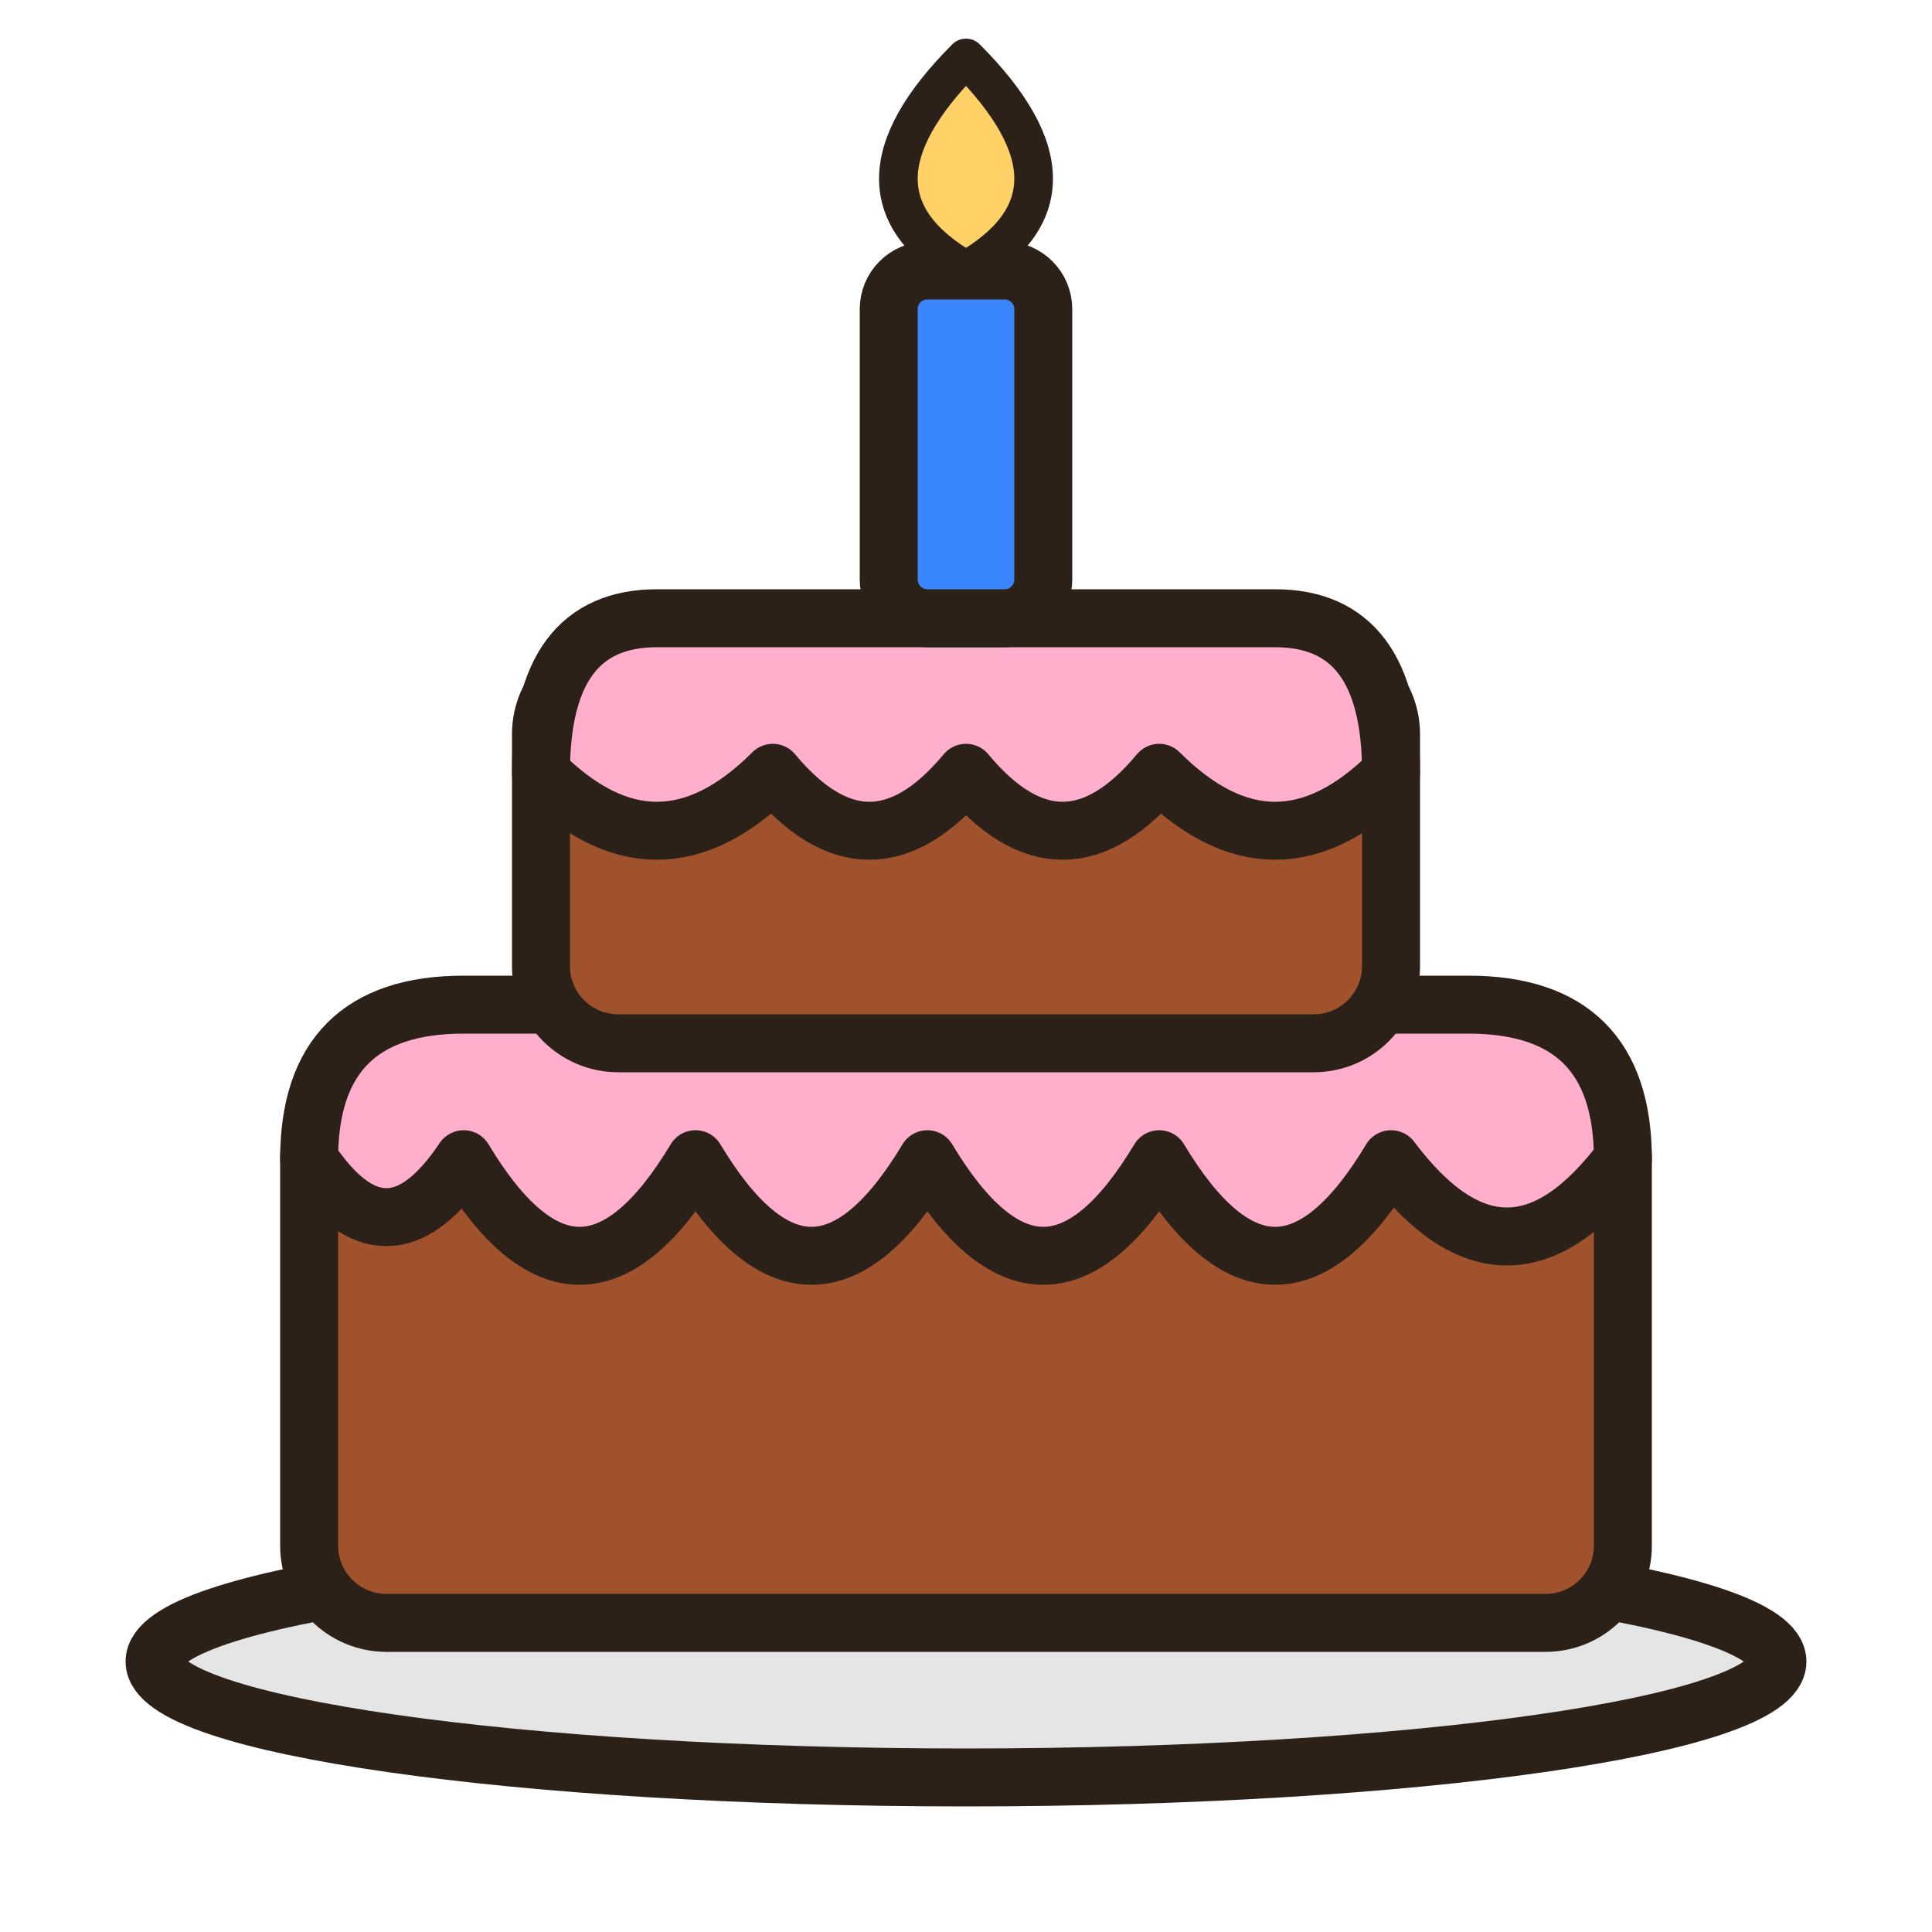
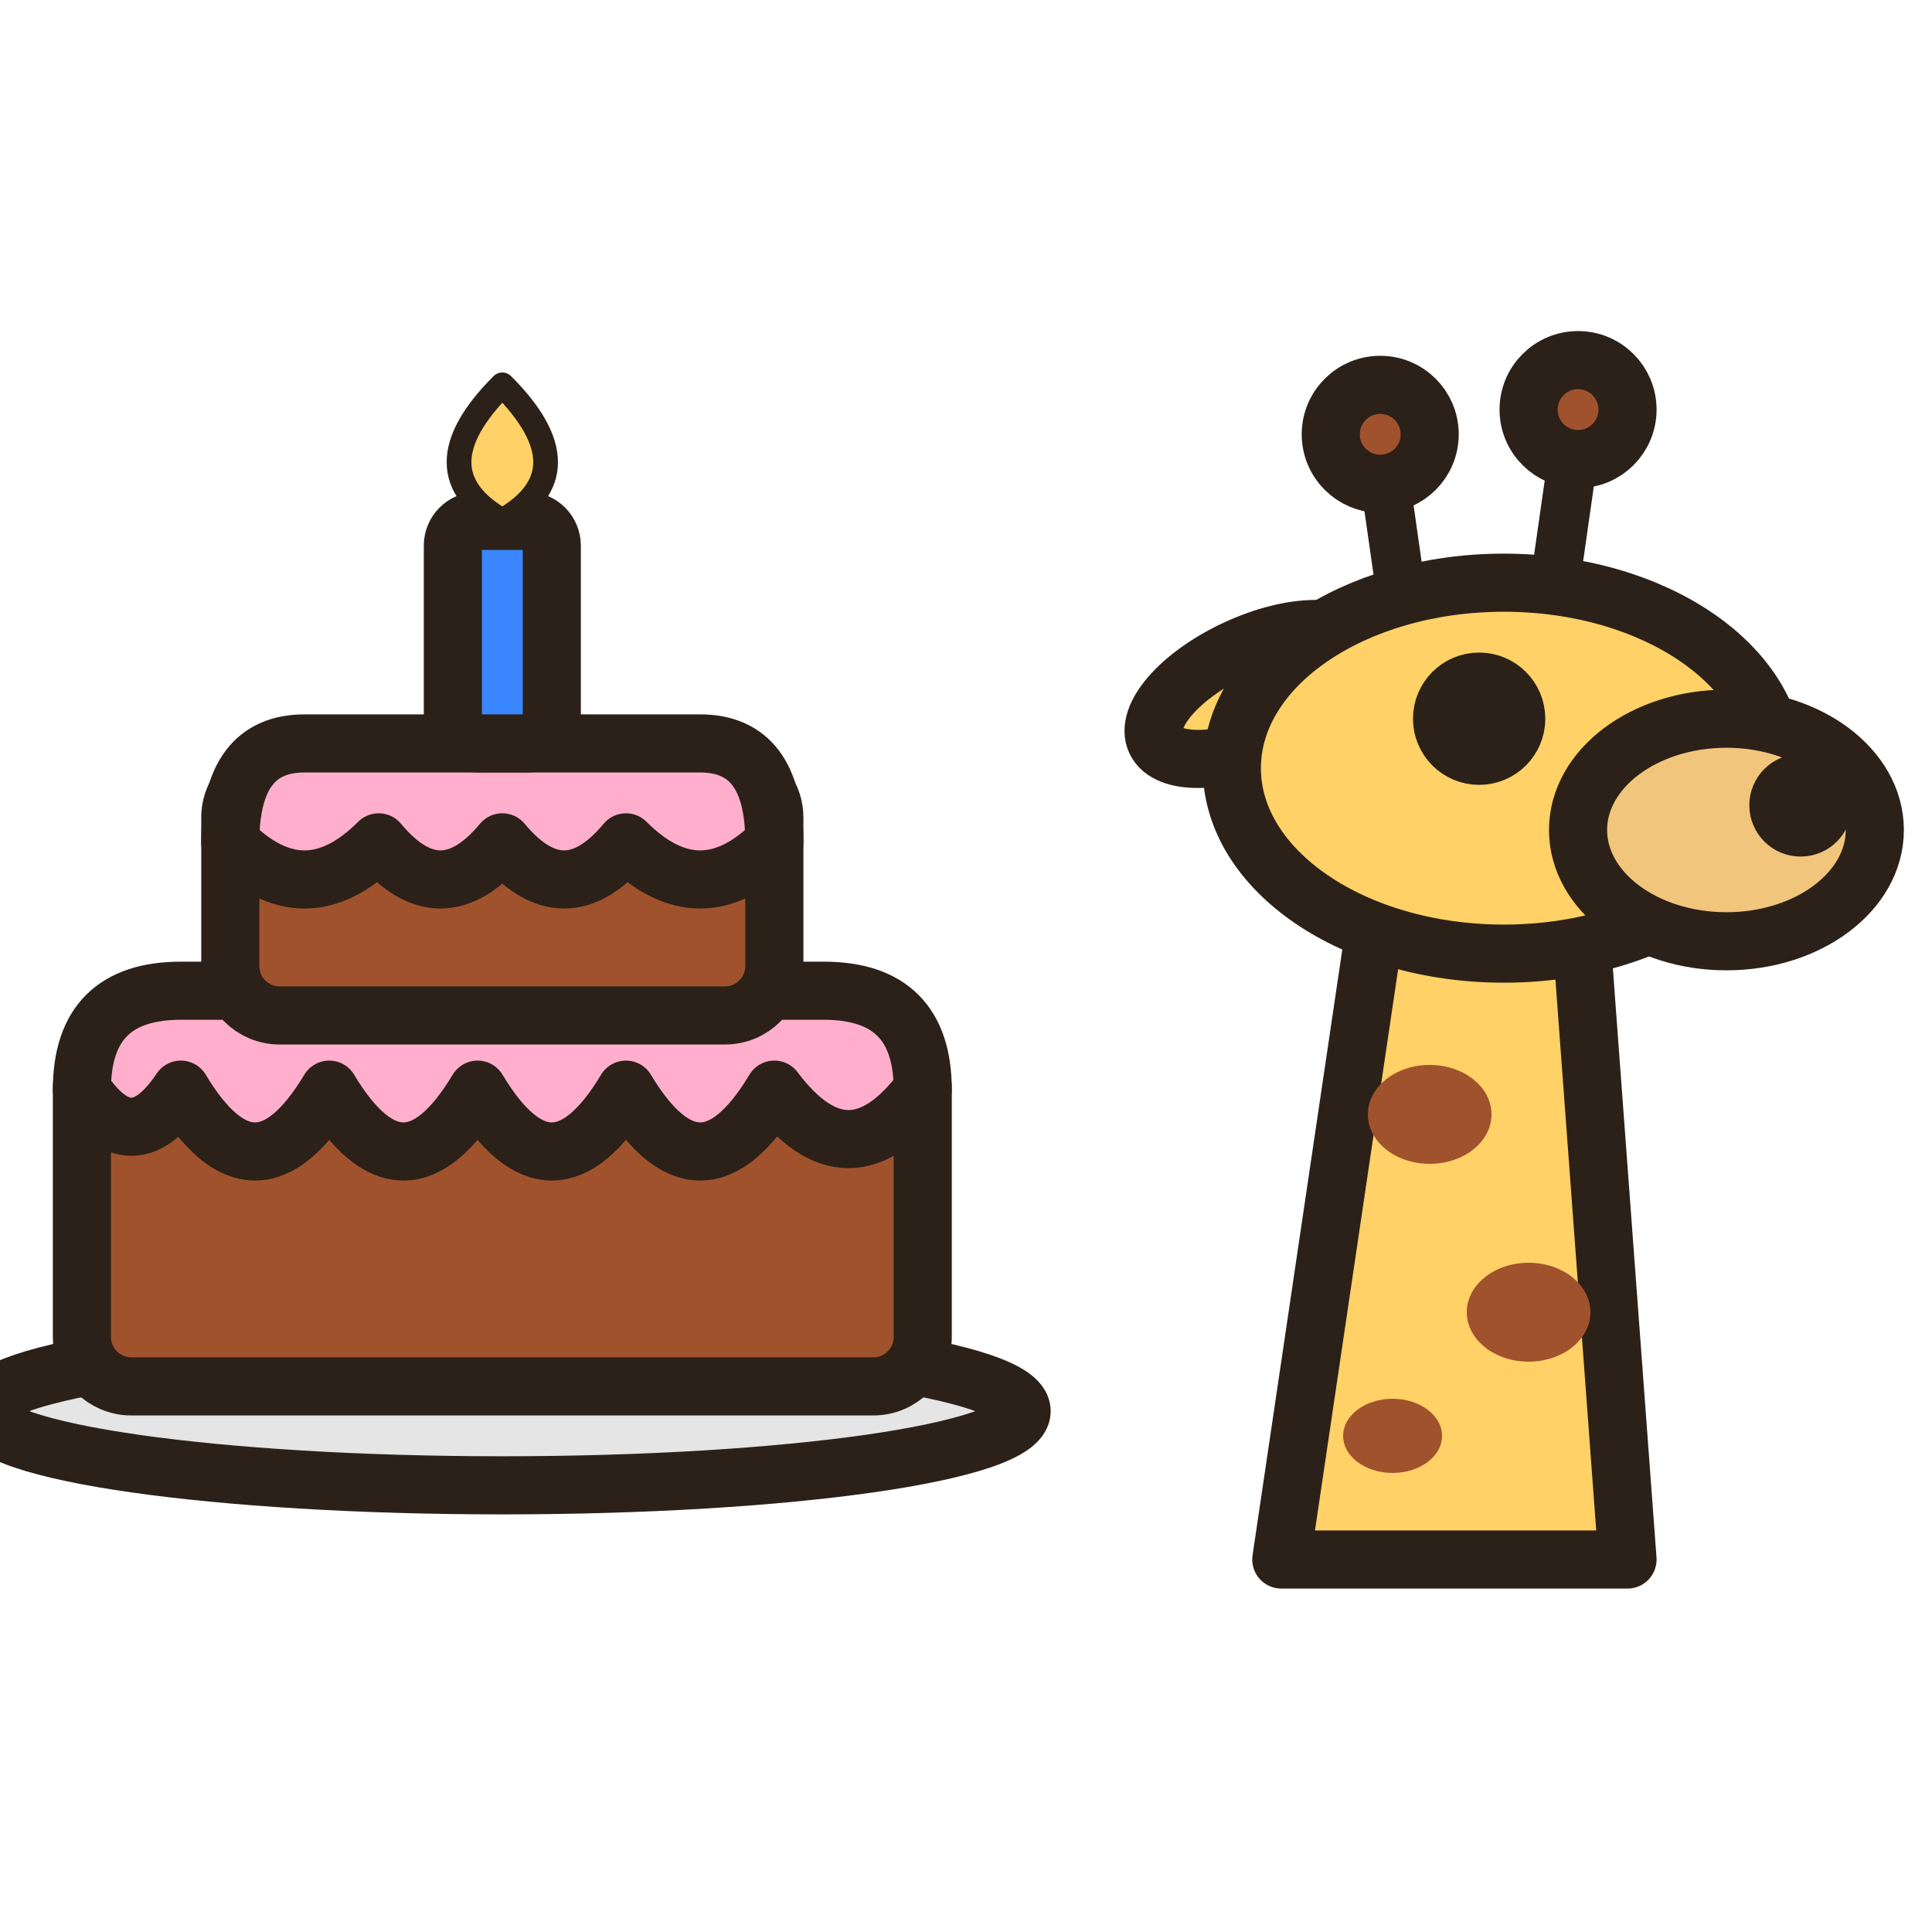
<svg xmlns="http://www.w3.org/2000/svg" viewBox="0 0 100 100">
  <g fill="none" stroke="#2b2118" stroke-width="3" stroke-linecap="round" stroke-linejoin="round">
-     <ellipse cx="50" cy="86" rx="42" ry="6" fill="#e5e5e5" />
-     <rect x="16" y="56" width="68" height="28" rx="4" fill="#a0522d" />
-     <path d="M16 60 Q16 52 24 52 L76 52 Q84 52 84 60 Q78 68 72 60 Q66 70 60 60 Q54 70 48 60 Q42 70 36 60 Q30 70 24 60 Q20 66 16 60Z" fill="#ffafcc" />
-     <rect x="28" y="34" width="44" height="20" rx="4" fill="#a0522d" />
-     <path d="M28 40 Q28 32 34 32 L66 32 Q72 32 72 40 Q66 46 60 40 Q55 46 50 40 Q45 46 40 40 Q34 46 28 40Z" fill="#ffafcc" />
-     <rect x="46" y="14" width="8" height="18" rx="2" fill="#3a86ff" />
-     <path d="M50 3 Q57 10 50 14 Q43 10 50 3Z" fill="#ffd166" stroke-width="2" />
+     <g transform="translate(-6 18) scale(.64)" stroke-width="4.7">
+       <ellipse cx="50" cy="86" rx="42" ry="6" fill="#e5e5e5" />
+       <rect x="16" y="56" width="68" height="28" rx="4" fill="#a0522d" />
+       <path d="M16 60 Q16 52 24 52 L76 52 Q84 52 84 60 Q78 68 72 60 Q66 70 60 60 Q54 70 48 60 Q42 70 36 60 Q30 70 24 60 Q20 66 16 60Z" fill="#ffafcc" />
+       <rect x="28" y="34" width="44" height="20" rx="4" fill="#a0522d" />
+       <path d="M28 40 Q28 32 34 32 L66 32 Q72 32 72 40 Q66 46 60 40 Q55 46 50 40 Q45 46 40 40 Q34 46 28 40Z" fill="#ffafcc" />
+       <rect x="46" y="14" width="8" height="18" rx="2" fill="#3a86ff" />
+       <path d="M50 3 Q57 10 50 14 Q43 10 50 3Z" fill="#ffd166" stroke-width="2" />
+     </g>
+     <g transform="translate(42 18) scale(.64)" stroke-width="4.7">
+       <path d="M38 98 L46 44 L62 44 L66 98Z" fill="#ffd166" />
+       <ellipse cx="50" cy="62" rx="5" ry="4" fill="#a0522d" stroke="none" />
+       <ellipse cx="58" cy="78" rx="5" ry="4" fill="#a0522d" stroke="none" />
+       <ellipse cx="47" cy="88" rx="4" ry="3" fill="#a0522d" stroke="none" />
+       <path d="M48 22 L46 8 M60 20 L62 6" stroke-width="4" />
+       <circle cx="46" cy="7" r="4" fill="#a0522d" />
+       <circle cx="62" cy="5" r="4" fill="#a0522d" />
+       <ellipse cx="36" cy="28" rx="9" ry="4" fill="#ffd166" transform="rotate(-25 36 28)" />
+       <ellipse cx="56" cy="34" rx="22" ry="15" fill="#ffd166" />
+       <ellipse cx="74" cy="39" rx="12" ry="9" fill="#f2c57c" />
+       <circle cx="54" cy="30" r="3" fill="#2b2118" />
+       <circle cx="80" cy="37" r="1.8" fill="#2b2118" />
+     </g>
  </g>
</svg>
